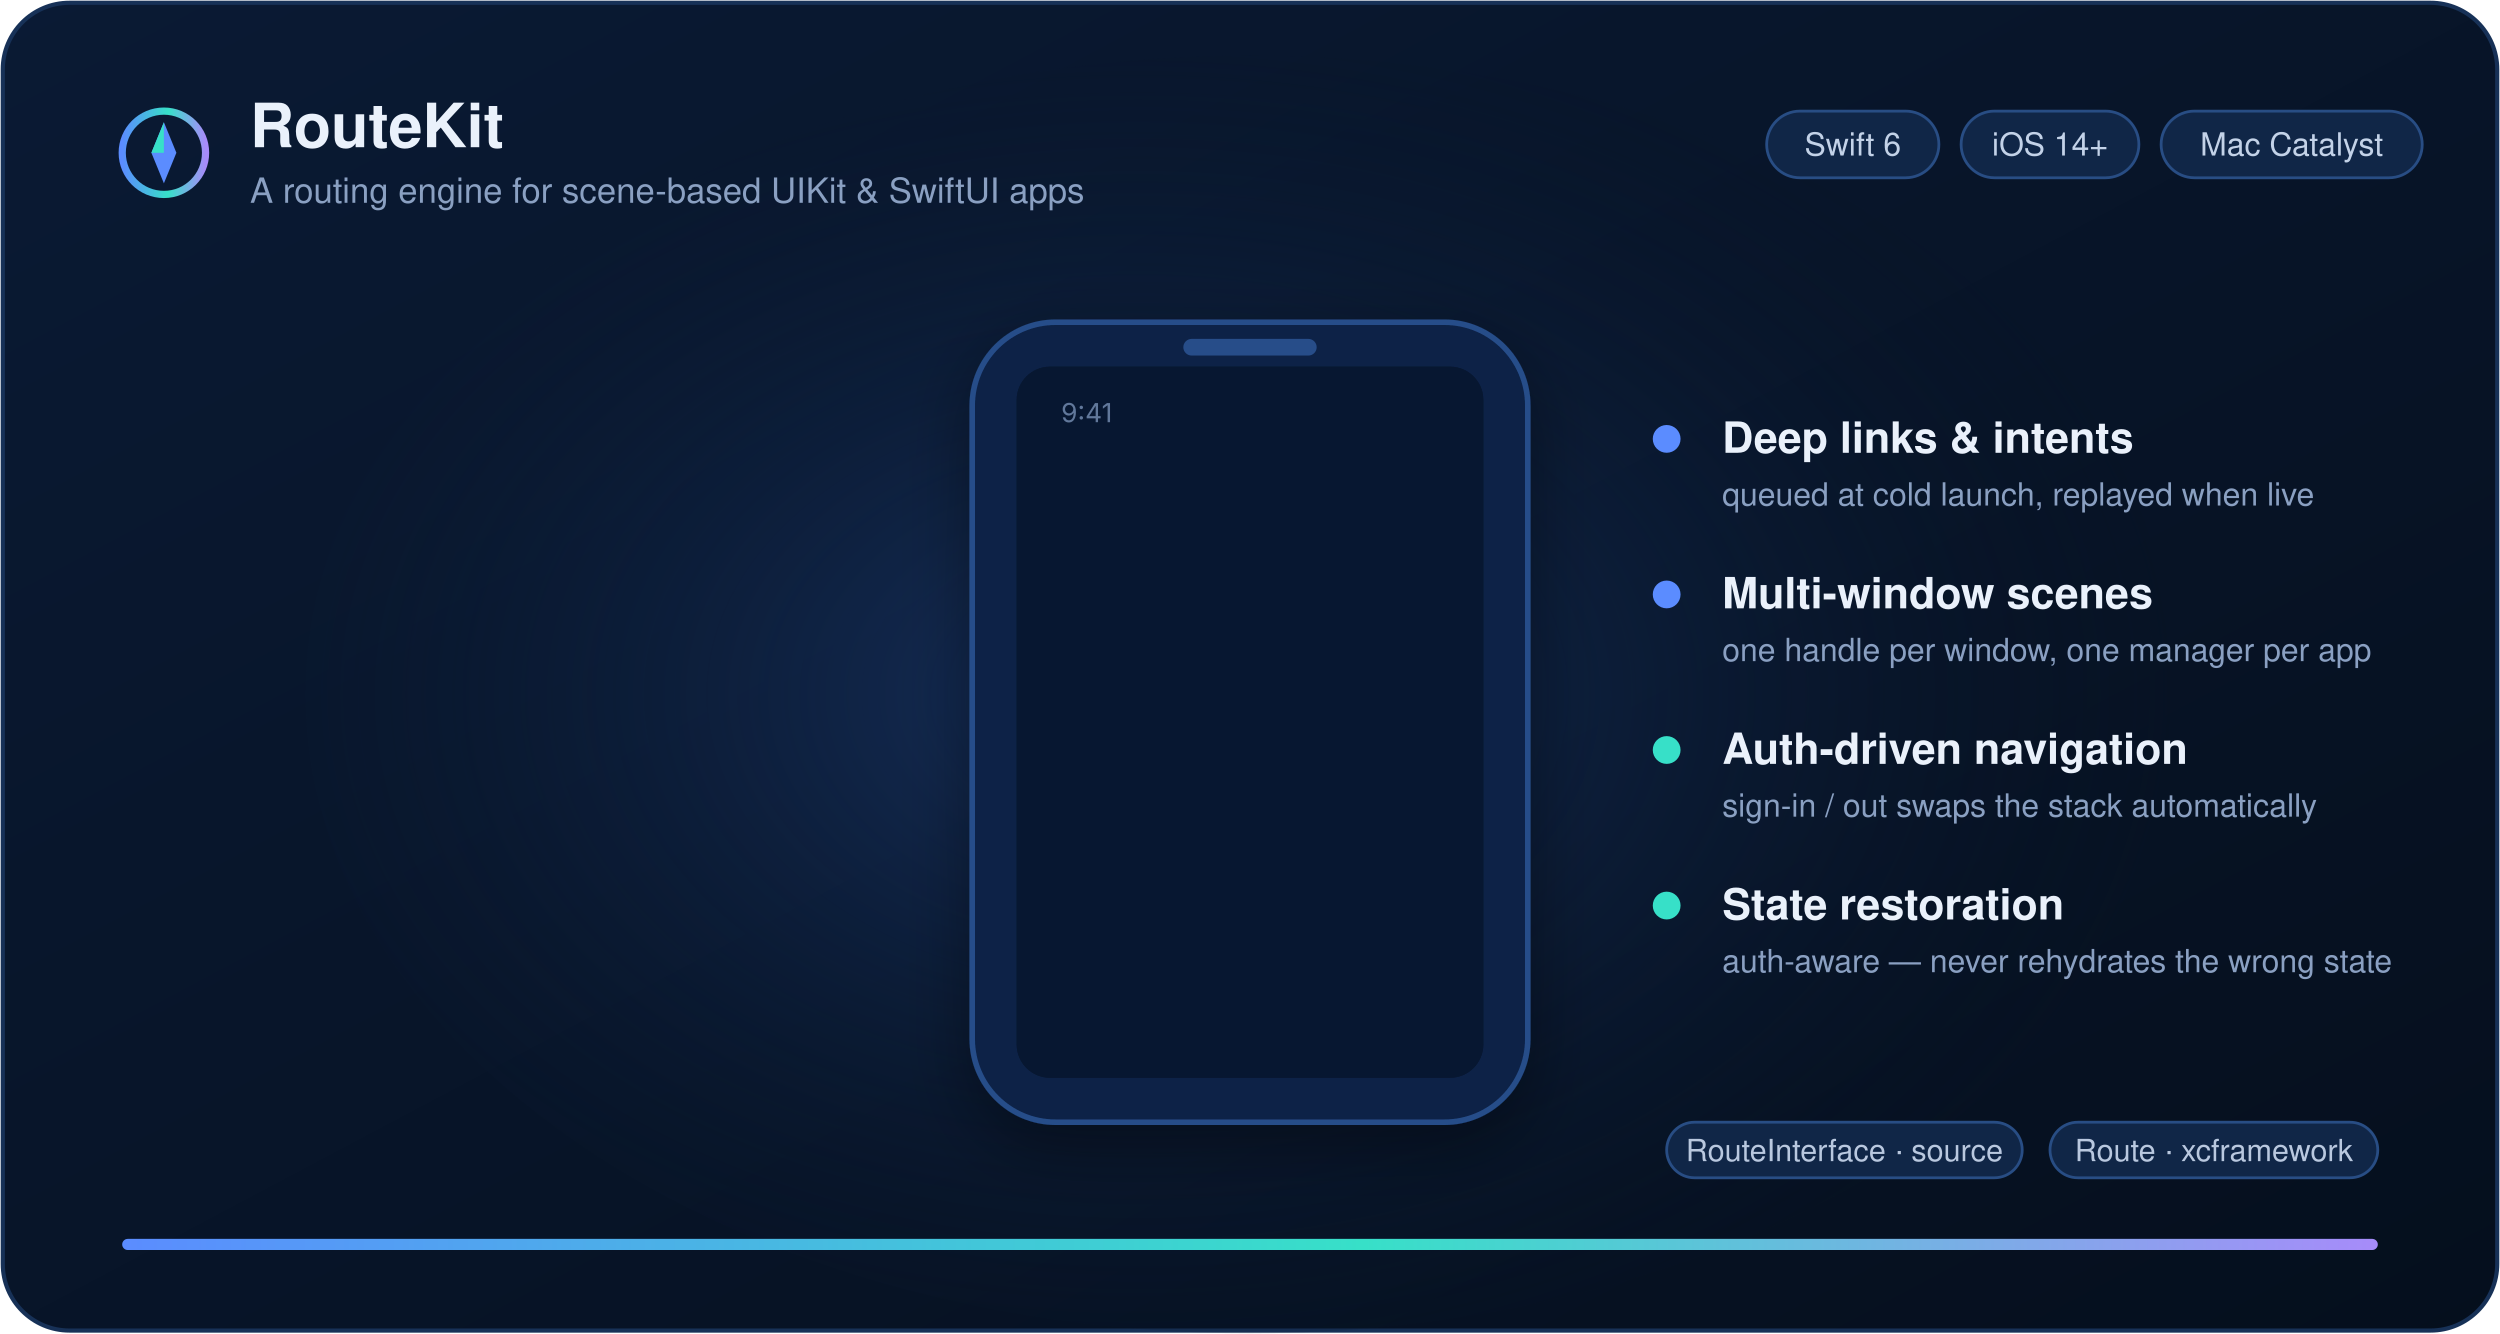
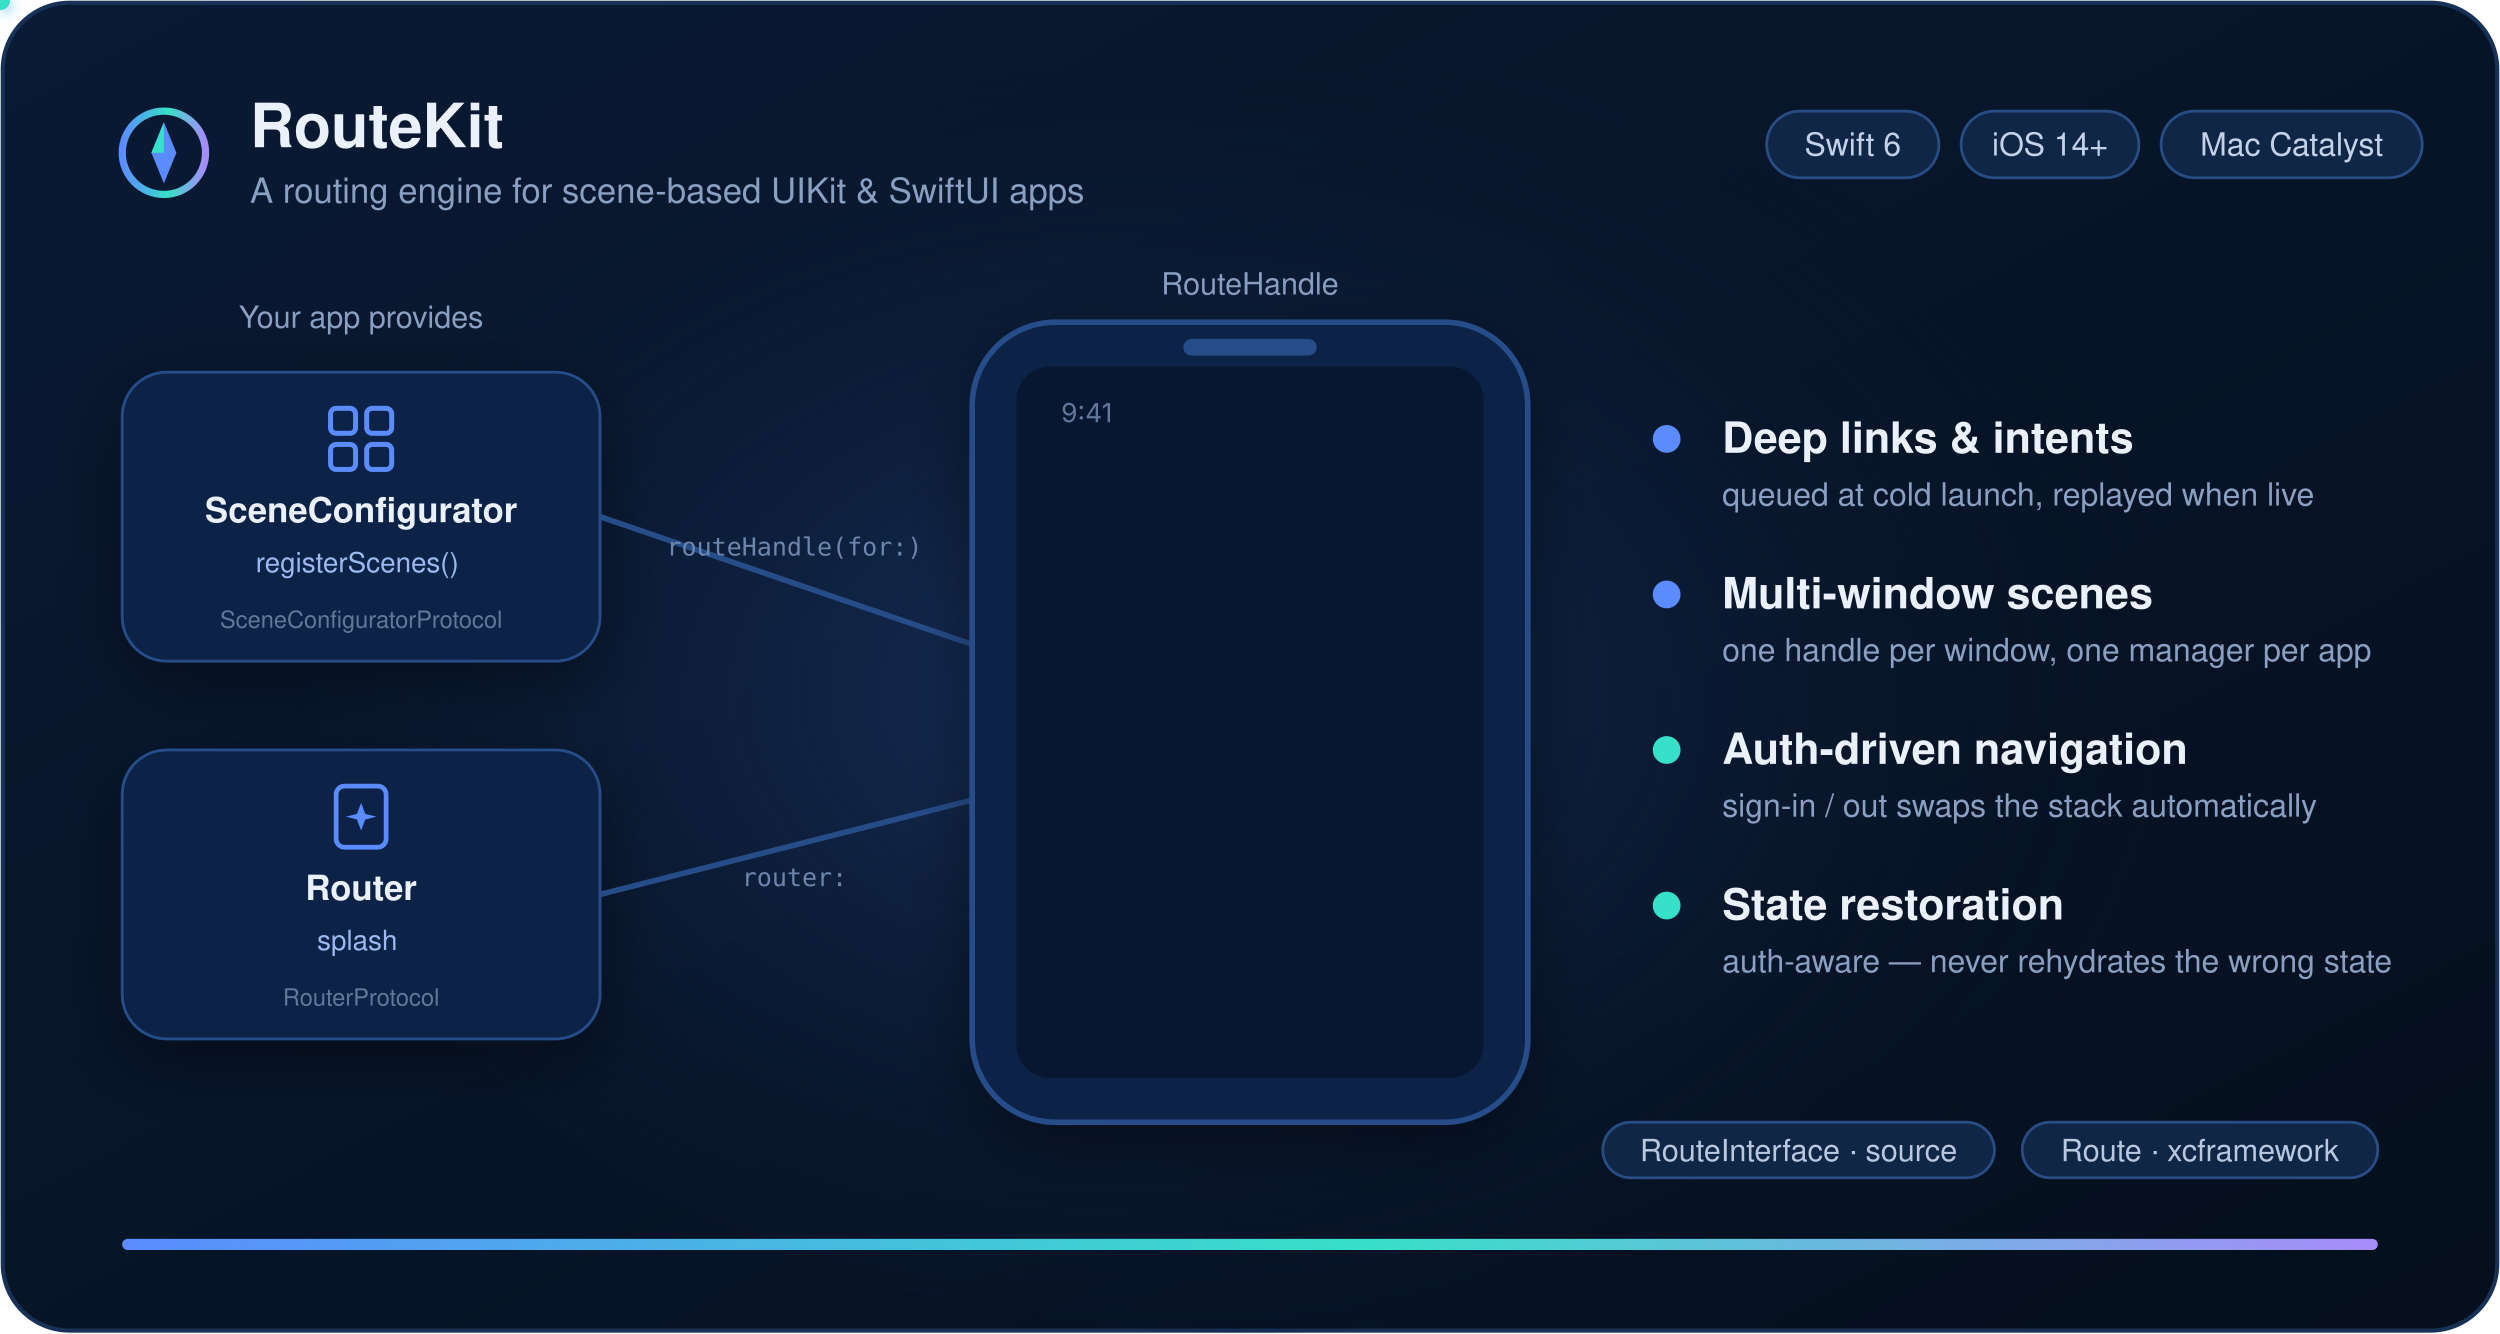
<svg xmlns="http://www.w3.org/2000/svg" viewBox="0 0 900 480" role="img" aria-label="RouteKit: a routing engine for scene-based UIKit and SwiftUI apps. Deep links and intents queued at cold launch, multi-window scenes, auth-driven navigation, and auth-aware state restoration. Swift 6, iOS 14+ and Mac Catalyst.">
  <defs>
    <linearGradient id="bg" x1="0" y1="0" x2="1" y2="1">
      <stop offset="0" stop-color="#0A1A34" />
      <stop offset="1" stop-color="#050F1D" />
    </linearGradient>
    <linearGradient id="brand" x1="0" y1="0" x2="1" y2="0">
      <stop offset="0" stop-color="#5B8CFF" />
      <stop offset="0.55" stop-color="#37E0C8" />
      <stop offset="1" stop-color="#A78BFA" />
    </linearGradient>
    <radialGradient id="glow" cx="0.44" cy="0.5" r="0.6">
      <stop offset="0" stop-color="#193668" stop-opacity="0.85" />
      <stop offset="1" stop-color="#050F1D" stop-opacity="0" />
    </radialGradient>
    <filter id="soft" x="-30%" y="-30%" width="160%" height="160%">
      <feDropShadow dx="0" dy="8" stdDeviation="12" flood-color="#000000" flood-opacity="0.40" />
    </filter>
+     <filter id="spark" x="-120%" y="-120%" width="340%" height="340%">
+       <feGaussianBlur stdDeviation="2.4" result="b" />
+       <feMerge>
+         <feMergeNode in="b" />
+         <feMergeNode in="SourceGraphic" />
+       </feMerge>
+     </filter>
    <clipPath id="screen">
      <rect x="366" y="132" width="168" height="256" rx="12" />
    </clipPath>
  </defs>
  <rect x="1" y="1" width="898" height="478" rx="24" fill="url(#bg)" stroke="#173157" stroke-width="1.5" />
  <ellipse cx="450" cy="250" rx="340" ry="230" fill="url(#glow)" />
  <g transform="translate(44,40)">
    <circle cx="15" cy="15" r="15" fill="none" stroke="url(#brand)" stroke-width="2.6" />
    <polygon points="15,4 19.5,15 15,26 10.5,15" fill="#5B8CFF" />
    <polygon points="15,4 15,15 10.5,15" fill="#37E0C8" />
    <text x="46" y="13" font-family="-apple-system, Segoe UI, Helvetica, Arial, sans-serif" font-size="22" font-weight="700" fill="#EAF1FB">RouteKit</text>
    <text x="46" y="33" font-family="-apple-system, Segoe UI, Helvetica, Arial, sans-serif" font-size="12.5" fill="#8AA0C2">A routing engine for scene-based UIKit &amp; SwiftUI apps</text>
  </g>
  <g font-family="-apple-system, Segoe UI, Helvetica, Arial, sans-serif" font-size="11.5" fill="#C3D2E8" text-anchor="middle">
    <g transform="translate(636,40)">
      <rect width="62" height="24" rx="12" fill="#102647" stroke="#284d84" />
      <text x="31" y="16">Swift 6</text>
    </g>
    <g transform="translate(706,40)">
      <rect width="64" height="24" rx="12" fill="#102647" stroke="#284d84" />
      <text x="32" y="16">iOS 14+</text>
    </g>
    <g transform="translate(778,40)">
      <rect width="94" height="24" rx="12" fill="#102647" stroke="#284d84" />
      <text x="47" y="16">Mac Catalyst</text>
    </g>
  </g>
+   <g font-family="-apple-system, Segoe UI, Helvetica, Arial, sans-serif">
+     <text x="130" y="118" font-size="11" fill="#8AA0C2" text-anchor="middle">Your app provides</text>
+     <rect x="44" y="134" width="172" height="104" rx="16" fill="#0C2247" stroke="#274d89" filter="url(#soft)" />
+     <g transform="translate(130,158)">
+       <g fill="none" stroke="#5B8CFF" stroke-width="1.8">
+         <animate attributeName="opacity" dur="6s" repeatCount="indefinite" keyTimes="0;0.28;0.33;0.95;1" values="1;1;0;0;1" />
+         <rect x="-11" y="-11" width="9" height="9" rx="2" />
+         <rect x="2" y="-11" width="9" height="9" rx="2" />
+         <rect x="-11" y="2" width="9" height="9" rx="2" />
+         <rect x="2" y="2" width="9" height="9" rx="2" />
+       </g>
+       <g opacity="0">
+         <animate attributeName="opacity" dur="6s" repeatCount="indefinite" keyTimes="0;0.28;0.33;0.61;0.66;1" values="0;0;1;1;0;0" />
+         <path d="M2 -11 L-7 3 L-1 3 L-2 11 L7 -3 L1 -3 Z" fill="#37E0C8" />
+       </g>
+       <g opacity="0" fill="none" stroke="#A78BFA" stroke-width="1.8" stroke-linecap="round" stroke-linejoin="round">
+         <animate attributeName="opacity" dur="6s" repeatCount="indefinite" keyTimes="0;0.61;0.66;0.95;1" values="0;0;1;1;0" />
+         <path d="M-10 0 L1 0" />
+         <path d="M1 0 L9 -7 M5 -7 L9 -7 L9 -3" />
+         <path d="M1 0 L9 7 M5 7 L9 7 L9 3" />
+       </g>
+     </g>
+     <text x="130" y="188" text-anchor="middle" font-size="12.5" font-weight="700" fill="#EAF1FB">SceneConfigurator</text>
+     <g font-size="10" text-anchor="middle">
+       <text x="130" y="206" fill="#9DBAF0">registerScenes()
+         <animate attributeName="opacity" dur="6s" repeatCount="indefinite" keyTimes="0;0.28;0.33;0.95;1" values="1;1;0;0;1" />
+       </text>
+       <text x="130" y="206" fill="#7FE6DE" opacity="0">registerIntents()
+         <animate attributeName="opacity" dur="6s" repeatCount="indefinite" keyTimes="0;0.28;0.33;0.61;0.66;1" values="0;0;1;1;0;0" />
+       </text>
+       <text x="130" y="206" fill="#C4B5FD" opacity="0">routingBehavior()
+         <animate attributeName="opacity" dur="6s" repeatCount="indefinite" keyTimes="0;0.61;0.66;0.95;1" values="0;0;1;1;0" />
+       </text>
+     </g>
+     <text x="130" y="226" text-anchor="middle" font-size="8.5" fill="#61789B">SceneConfiguratorProtocol</text>
+     <rect x="44" y="270" width="172" height="104" rx="16" fill="#0C2247" stroke="#274d89" filter="url(#soft)" />
+     <g transform="translate(130,294)">
+       <g>
+         <animate attributeName="opacity" dur="6s" repeatCount="indefinite" keyTimes="0;0.28;0.33;0.95;1" values="1;1;0;0;1" />
+         <rect x="-9" y="-11" width="18" height="22" rx="3" fill="none" stroke="#5B8CFF" stroke-width="1.7" />
+         <path d="M0 -5 L1.5 -1 L5.5 0 L1.5 1 L0 5 L-1.5 1 L-5.5 0 L-1.5 -1 Z" fill="#5B8CFF" />
+       </g>
+       <g opacity="0" fill="none" stroke="#37E0C8" stroke-width="1.7" stroke-linecap="round">
+         <animate attributeName="opacity" dur="6s" repeatCount="indefinite" keyTimes="0;0.28;0.33;0.61;0.66;1" values="0;0;1;1;0;0" />
+         <rect x="-9" y="-11" width="18" height="22" rx="3" />
+         <line x1="-9" y1="-4" x2="9" y2="-4" />
+         <line x1="-5" y1="2" x2="5" y2="2" />
+         <line x1="-5" y1="7" x2="2" y2="7" />
+       </g>
+       <g opacity="0" fill="none" stroke="#A78BFA" stroke-width="1.7" stroke-linecap="round">
+         <animate attributeName="opacity" dur="6s" repeatCount="indefinite" keyTimes="0;0.61;0.66;0.95;1" values="0;0;1;1;0" />
+         <rect x="-9" y="-11" width="18" height="22" rx="3" />
+         <line x1="-8" y1="-1" x2="2" y2="-10" opacity="0.75" />
+         <line x1="-8" y1="6" x2="8" y2="-7" opacity="0.75" />
+         <line x1="-2" y1="10" x2="8" y2="2" opacity="0.75" />
+       </g>
+     </g>
+     <text x="130" y="324" text-anchor="middle" font-size="12.5" font-weight="700" fill="#EAF1FB">Router</text>
+     <g font-size="10" text-anchor="middle">
+       <text x="130" y="342" fill="#9DBAF0">splash
+         <animate attributeName="opacity" dur="6s" repeatCount="indefinite" keyTimes="0;0.28;0.33;0.95;1" values="1;1;0;0;1" />
+       </text>
+       <text x="130" y="342" fill="#7FE6DE" opacity="0">initial content
+         <animate attributeName="opacity" dur="6s" repeatCount="indefinite" keyTimes="0;0.28;0.33;0.61;0.66;1" values="0;0;1;1;0;0" />
+       </text>
+       <text x="130" y="342" fill="#C4B5FD" opacity="0">obscuration
+         <animate attributeName="opacity" dur="6s" repeatCount="indefinite" keyTimes="0;0.61;0.66;0.95;1" values="0;0;1;1;0" />
+       </text>
+     </g>
+     <text x="130" y="362" text-anchor="middle" font-size="8.5" fill="#61789B">RouterProtocol</text>
+   </g>
+   <g font-family="ui-monospace, Menlo, monospace">
+     <line x1="216" y1="186" x2="350" y2="232" stroke="#274d89" stroke-width="2" />
+     <text x="286" y="200" font-size="9" fill="#6E86AC" text-anchor="middle">routeHandle(for:)</text>
+     <line x1="216" y1="322" x2="350" y2="288" stroke="#274d89" stroke-width="2" />
+     <text x="286" y="319" font-size="9" fill="#6E86AC" text-anchor="middle">router:</text>
+   </g>
+   <g fill="#5B8CFF" filter="url(#spark)">
+     <circle r="3.5">
+       <animate attributeName="cx" values="216;350" dur="1.8s" repeatCount="indefinite" calcMode="spline" keySplines="0.4 0 0.6 1" />
+       <animate attributeName="cy" values="186;232" dur="1.8s" repeatCount="indefinite" calcMode="spline" keySplines="0.4 0 0.6 1" />
+       <animate attributeName="opacity" values="0;1;1;0" keyTimes="0;0.1;0.8;1" dur="1.8s" repeatCount="indefinite" />
+     </circle>
+     <circle r="3.5">
+       <animate attributeName="cx" values="216;350" dur="1.8s" begin="0.6s" repeatCount="indefinite" calcMode="spline" keySplines="0.4 0 0.6 1" />
+       <animate attributeName="cy" values="186;232" dur="1.8s" begin="0.6s" repeatCount="indefinite" calcMode="spline" keySplines="0.4 0 0.6 1" />
+       <animate attributeName="opacity" values="0;1;1;0" keyTimes="0;0.1;0.8;1" dur="1.8s" begin="0.6s" repeatCount="indefinite" />
+     </circle>
+     <circle r="3.5">
+       <animate attributeName="cx" values="216;350" dur="1.8s" begin="1.2s" repeatCount="indefinite" calcMode="spline" keySplines="0.4 0 0.6 1" />
+       <animate attributeName="cy" values="186;232" dur="1.8s" begin="1.2s" repeatCount="indefinite" calcMode="spline" keySplines="0.4 0 0.6 1" />
+       <animate attributeName="opacity" values="0;1;1;0" keyTimes="0;0.1;0.8;1" dur="1.8s" begin="1.2s" repeatCount="indefinite" />
+     </circle>
+   </g>
+   <g fill="#37E0C8" filter="url(#spark)">
+     <circle r="3.5">
+       <animate attributeName="cx" values="216;350" dur="1.8s" begin="0.3s" repeatCount="indefinite" calcMode="spline" keySplines="0.4 0 0.6 1" />
+       <animate attributeName="cy" values="322;288" dur="1.8s" begin="0.3s" repeatCount="indefinite" calcMode="spline" keySplines="0.4 0 0.6 1" />
+       <animate attributeName="opacity" values="0;1;1;0" keyTimes="0;0.1;0.8;1" dur="1.8s" begin="0.3s" repeatCount="indefinite" />
+     </circle>
+     <circle r="3.5">
+       <animate attributeName="cx" values="216;350" dur="1.8s" begin="0.9s" repeatCount="indefinite" calcMode="spline" keySplines="0.4 0 0.6 1" />
+       <animate attributeName="cy" values="322;288" dur="1.8s" begin="0.9s" repeatCount="indefinite" calcMode="spline" keySplines="0.4 0 0.6 1" />
+       <animate attributeName="opacity" values="0;1;1;0" keyTimes="0;0.1;0.8;1" dur="1.8s" begin="0.9s" repeatCount="indefinite" />
+     </circle>
+     <circle r="3.5">
+       <animate attributeName="cx" values="216;350" dur="1.8s" begin="1.5s" repeatCount="indefinite" calcMode="spline" keySplines="0.4 0 0.6 1" />
+       <animate attributeName="cy" values="322;288" dur="1.8s" begin="1.5s" repeatCount="indefinite" calcMode="spline" keySplines="0.4 0 0.6 1" />
+       <animate attributeName="opacity" values="0;1;1;0" keyTimes="0;0.1;0.8;1" dur="1.8s" begin="1.5s" repeatCount="indefinite" />
+     </circle>
+   </g>
+   <text x="450" y="106" font-family="-apple-system, Segoe UI, Helvetica, Arial, sans-serif" font-size="11" fill="#8AA0C2" text-anchor="middle">RouteHandle</text>
  <rect x="350" y="116" width="200" height="288" rx="30" fill="#0C2247" stroke="#274d89" stroke-width="2" filter="url(#soft)" />
  <rect x="366" y="132" width="168" height="256" rx="12" fill="#071731" />
  <rect x="426" y="122" width="48" height="6" rx="3" fill="#274d89" />
  <g clip-path="url(#screen)">
    <rect x="366" y="132" width="168" height="256" fill="#071731" />
    <text x="382" y="152" font-family="-apple-system, Segoe UI, sans-serif" font-size="9.5" fill="#61789B">9:41</text>
    <g opacity="0">
      <animate attributeName="opacity" dur="16s" repeatCount="indefinite" keyTimes="0;0.22;0.25;1" values="1;1;0;0" />
      <text x="384" y="184" font-family="-apple-system, Segoe UI, sans-serif" font-size="14" font-weight="700" fill="#EAF1FB">Notes</text>
      <rect x="384" y="200" width="132" height="34" rx="9" fill="#12305C" />
      <rect x="396" y="212" width="80" height="6" rx="3" fill="#9DBAF0" />
      <rect x="396" y="223" width="104" height="4" rx="2" fill="#33507e" />
      <rect x="384" y="242" width="132" height="34" rx="9" fill="#0f2a52" />
      <rect x="396" y="254" width="66" height="6" rx="3" fill="#7FE6DE" />
      <rect x="396" y="265" width="96" height="4" rx="2" fill="#2b5a58" />
      <g>
        <animateTransform attributeName="transform" type="translate" dur="16s" repeatCount="indefinite" calcMode="spline" keyTimes="0;0.05;0.12;0.22;0.25;1" keySplines="0.4 0 0.2 1;0.4 0 0.2 1;0.4 0 0.2 1;0.4 0 0.2 1;0 0 1 1" values="0,-70;0,-70;0,0;0,0;0,0;0,0" />
        <rect x="378" y="162" width="144" height="24" rx="12" fill="#5B8CFF" />
        <text x="450" y="178" text-anchor="middle" font-family="ui-monospace, Menlo, monospace" font-size="10" fill="#F2F7FF">myapp://note/42</text>
      </g>
      <text x="450" y="360" text-anchor="middle" font-family="-apple-system, Segoe UI, sans-serif" font-size="10" fill="#8AA0C2">queued at cold launch, then routed</text>
    </g>
    <g opacity="0">
      <animate attributeName="opacity" dur="16s" repeatCount="indefinite" keyTimes="0;0.25;0.27;0.47;0.5;1" values="0;0;1;1;0;0" />
      <rect x="384" y="176" width="64" height="150" rx="10" fill="#12305C" stroke="#2E5aa0" stroke-width="1.3" />
      <rect x="384" y="176" width="64" height="22" rx="10" fill="#173a70" />
      <rect x="394" y="185" width="40" height="5" rx="2.5" fill="#9DBAF0" />
      <rect x="394" y="210" width="46" height="4" rx="2" fill="#33507e" />
      <rect x="394" y="222" width="38" height="4" rx="2" fill="#33507e" />
      <g>
        <animateTransform attributeName="transform" type="translate" dur="16s" repeatCount="indefinite" calcMode="spline" keyTimes="0;0.29;0.36;0.47;0.5;1" keySplines="0.4 0 0.2 1;0.4 0 0.2 1;0.4 0 0.2 1;0.4 0 0.2 1;0 0 1 1" values="70,20;70,20;0,0;0,0;0,0;0,0" />
        <rect x="452" y="176" width="64" height="150" rx="10" fill="#0f2a52" stroke="#37E0C8" stroke-width="1.3" />
        <rect x="452" y="176" width="64" height="22" rx="10" fill="#124a49" />
        <rect x="462" y="185" width="36" height="5" rx="2.5" fill="#7FE6DE" />
        <rect x="462" y="210" width="46" height="4" rx="2" fill="#2b5a58" />
        <rect x="462" y="222" width="34" height="4" rx="2" fill="#2b5a58" />
      </g>
      <text x="450" y="360" text-anchor="middle" font-family="-apple-system, Segoe UI, sans-serif" font-size="10" fill="#8AA0C2">a second window, its own route</text>
    </g>
    <g opacity="0">
      <animate attributeName="opacity" dur="16s" repeatCount="indefinite" keyTimes="0;0.5;0.52;0.72;0.75;1" values="0;0;1;1;0;0" />
      <g>
        <animateTransform attributeName="transform" type="translate" dur="16s" repeatCount="indefinite" calcMode="spline" keyTimes="0;0.58;0.63;0.68;0.75;1" keySplines="0.4 0 0.2 1;0.4 0 0.2 1;0.4 0 0.2 1;0.4 0 0.2 1;0 0 1 1" values="0,0;0,0;0,0;-180,0;-180,0;-180,0" />
        <rect x="384" y="184" width="132" height="132" rx="10" fill="#12305C" />
        <rect x="396" y="200" width="60" height="7" rx="3.5" fill="#9DBAF0" />
        <text x="396" y="258" font-family="-apple-system, Segoe UI, sans-serif" font-size="13" fill="#EAF1FB">Home</text>
      </g>
      <g>
        <animateTransform attributeName="transform" type="translate" dur="16s" repeatCount="indefinite" calcMode="spline" keyTimes="0;0.63;0.68;0.72;0.75;1" keySplines="0.4 0 0.2 1;0.4 0 0.2 1;0.4 0 0.2 1;0.4 0 0.2 1;0 0 1 1" values="180,0;180,0;180,0;0,0;0,0;0,0" />
        <rect x="384" y="184" width="132" height="132" rx="10" fill="#0f2a52" stroke="#37E0C8" stroke-width="1.3" />
        <g transform="translate(450,232)">
          <rect x="-12" y="0" width="24" height="18" rx="4" fill="#37E0C8" />
          <path d="M -7 0 V -7 A 7 7 0 0 1 7 -7 V 0" fill="none" stroke="#37E0C8" stroke-width="2.4" />
        </g>
        <text x="450" y="274" text-anchor="middle" font-family="-apple-system, Segoe UI, sans-serif" font-size="13" fill="#EAF1FB">Sign in</text>
      </g>
      <text x="450" y="360" text-anchor="middle" font-family="-apple-system, Segoe UI, sans-serif" font-size="10" fill="#8AA0C2">sign-out swaps the stack</text>
    </g>
    <g opacity="0">
      <animate attributeName="opacity" dur="16s" repeatCount="indefinite" keyTimes="0;0.75;0.77;0.99;1" values="0;0;1;1;0" />
      <rect x="384" y="176" width="132" height="150" rx="10" fill="#12305C" stroke="#2E5aa0" stroke-width="1.3" />
      <rect x="396" y="192" width="60" height="7" rx="3.5" fill="#9DBAF0" />
      <rect x="396" y="210" width="100" height="4" rx="2" fill="#33507e" />
      <g transform="translate(450,258)">
        <g>
          <animate attributeName="opacity" dur="16s" repeatCount="indefinite" keyTimes="0;0.78;0.86;0.88;1" values="0;1;1;0;0" />
          <path d="M -14 0 A 14 14 0 1 1 -3 13" fill="none" stroke="#37E0C8" stroke-width="3" stroke-linecap="round" />
          <animateTransform attributeName="transform" type="rotate" dur="1.1s" repeatCount="indefinite" values="0;360" />
        </g>
        <g>
          <animate attributeName="opacity" dur="16s" repeatCount="indefinite" keyTimes="0;0.88;0.9;0.99;1" values="0;0;1;1;0" />
          <circle r="16" fill="none" stroke="#37E0C8" stroke-width="2.6" />
          <polyline points="-7,1 -1,7 8,-6" fill="none" stroke="#37E0C8" stroke-width="3" stroke-linecap="round" stroke-linejoin="round" />
        </g>
      </g>
      <text x="450" y="360" text-anchor="middle" font-family="-apple-system, Segoe UI, sans-serif" font-size="10" fill="#8AA0C2">restored, auth-aware</text>
    </g>
  </g>
  <g font-family="-apple-system, Segoe UI, Helvetica, Arial, sans-serif">
    <g transform="translate(600,158)">
      <circle r="5" fill="#5B8CFF">
        <animate attributeName="r" dur="16s" repeatCount="indefinite" keyTimes="0;0.22;0.25;1" values="7;7;5;5" />
        <animate attributeName="fill-opacity" dur="16s" repeatCount="indefinite" keyTimes="0;0.22;0.25;1" values="1;1;0.3;0.3" />
      </circle>
      <text x="20" y="5" font-size="15.5" font-weight="600" fill="#EAF1FB">Deep links &amp; intents</text>
      <text x="20" y="24" font-size="11.5" fill="#8AA0C2">queued at cold launch, replayed when live</text>
    </g>
    <g transform="translate(600,214)">
      <circle r="5" fill="#5B8CFF">
        <animate attributeName="r" dur="16s" repeatCount="indefinite" keyTimes="0;0.25;0.27;0.47;0.5;1" values="5;5;7;7;5;5" />
        <animate attributeName="fill-opacity" dur="16s" repeatCount="indefinite" keyTimes="0;0.25;0.27;0.47;0.5;1" values="0.3;0.3;1;1;0.3;0.3" />
      </circle>
      <text x="20" y="5" font-size="15.5" font-weight="600" fill="#EAF1FB">Multi-window scenes</text>
      <text x="20" y="24" font-size="11.5" fill="#8AA0C2">one handle per window, one manager per app</text>
    </g>
    <g transform="translate(600,270)">
      <circle r="5" fill="#37E0C8">
        <animate attributeName="r" dur="16s" repeatCount="indefinite" keyTimes="0;0.5;0.52;0.72;0.75;1" values="5;5;7;7;5;5" />
        <animate attributeName="fill-opacity" dur="16s" repeatCount="indefinite" keyTimes="0;0.5;0.52;0.72;0.75;1" values="0.3;0.3;1;1;0.3;0.3" />
      </circle>
      <text x="20" y="5" font-size="15.5" font-weight="600" fill="#EAF1FB">Auth-driven navigation</text>
      <text x="20" y="24" font-size="11.5" fill="#8AA0C2">sign-in / out swaps the stack automatically</text>
    </g>
    <g transform="translate(600,326)">
      <circle r="5" fill="#37E0C8">
        <animate attributeName="r" dur="16s" repeatCount="indefinite" keyTimes="0;0.75;0.77;0.99;1" values="5;5;7;7;5" />
        <animate attributeName="fill-opacity" dur="16s" repeatCount="indefinite" keyTimes="0;0.75;0.77;0.99;1" values="0.3;0.3;1;1;0.3" />
      </circle>
      <text x="20" y="5" font-size="15.5" font-weight="600" fill="#EAF1FB">State restoration</text>
      <text x="20" y="24" font-size="11.5" fill="#8AA0C2">auth-aware — never rehydrates the wrong state</text>
    </g>
  </g>
  <g font-family="-apple-system, Segoe UI, Helvetica, Arial, sans-serif" font-size="11" fill="#8AA0C2" text-anchor="middle">
-     <g transform="translate(600,404)">
+     <g transform="translate(577,404)">
+       <rect width="141" height="20" rx="10" fill="#102647" stroke="#284d84" />
+       <text x="70.5" y="14" fill="#B9C8DF">RouteInterface · source</text>
+     </g>
+     <g transform="translate(728,404)">
      <rect width="128" height="20" rx="10" fill="#102647" stroke="#284d84" />
-       <text x="64" y="14" fill="#B9C8DF">RouteInterface · source</text>
-     </g>
-     <g transform="translate(738,404)">
-       <rect width="118" height="20" rx="10" fill="#102647" stroke="#284d84" />
-       <text x="59" y="14" fill="#B9C8DF">Route · xcframework</text>
+       <text x="64" y="14" fill="#B9C8DF">Route · xcframework</text>
    </g>
  </g>
  <rect x="44" y="446" width="812" height="4" rx="2" fill="#12294c" />
  <rect x="44" y="446" width="812" height="4" rx="2" fill="url(#brand)">
    <animate attributeName="width" dur="16s" repeatCount="indefinite" values="0;812" />
  </rect>
</svg>
